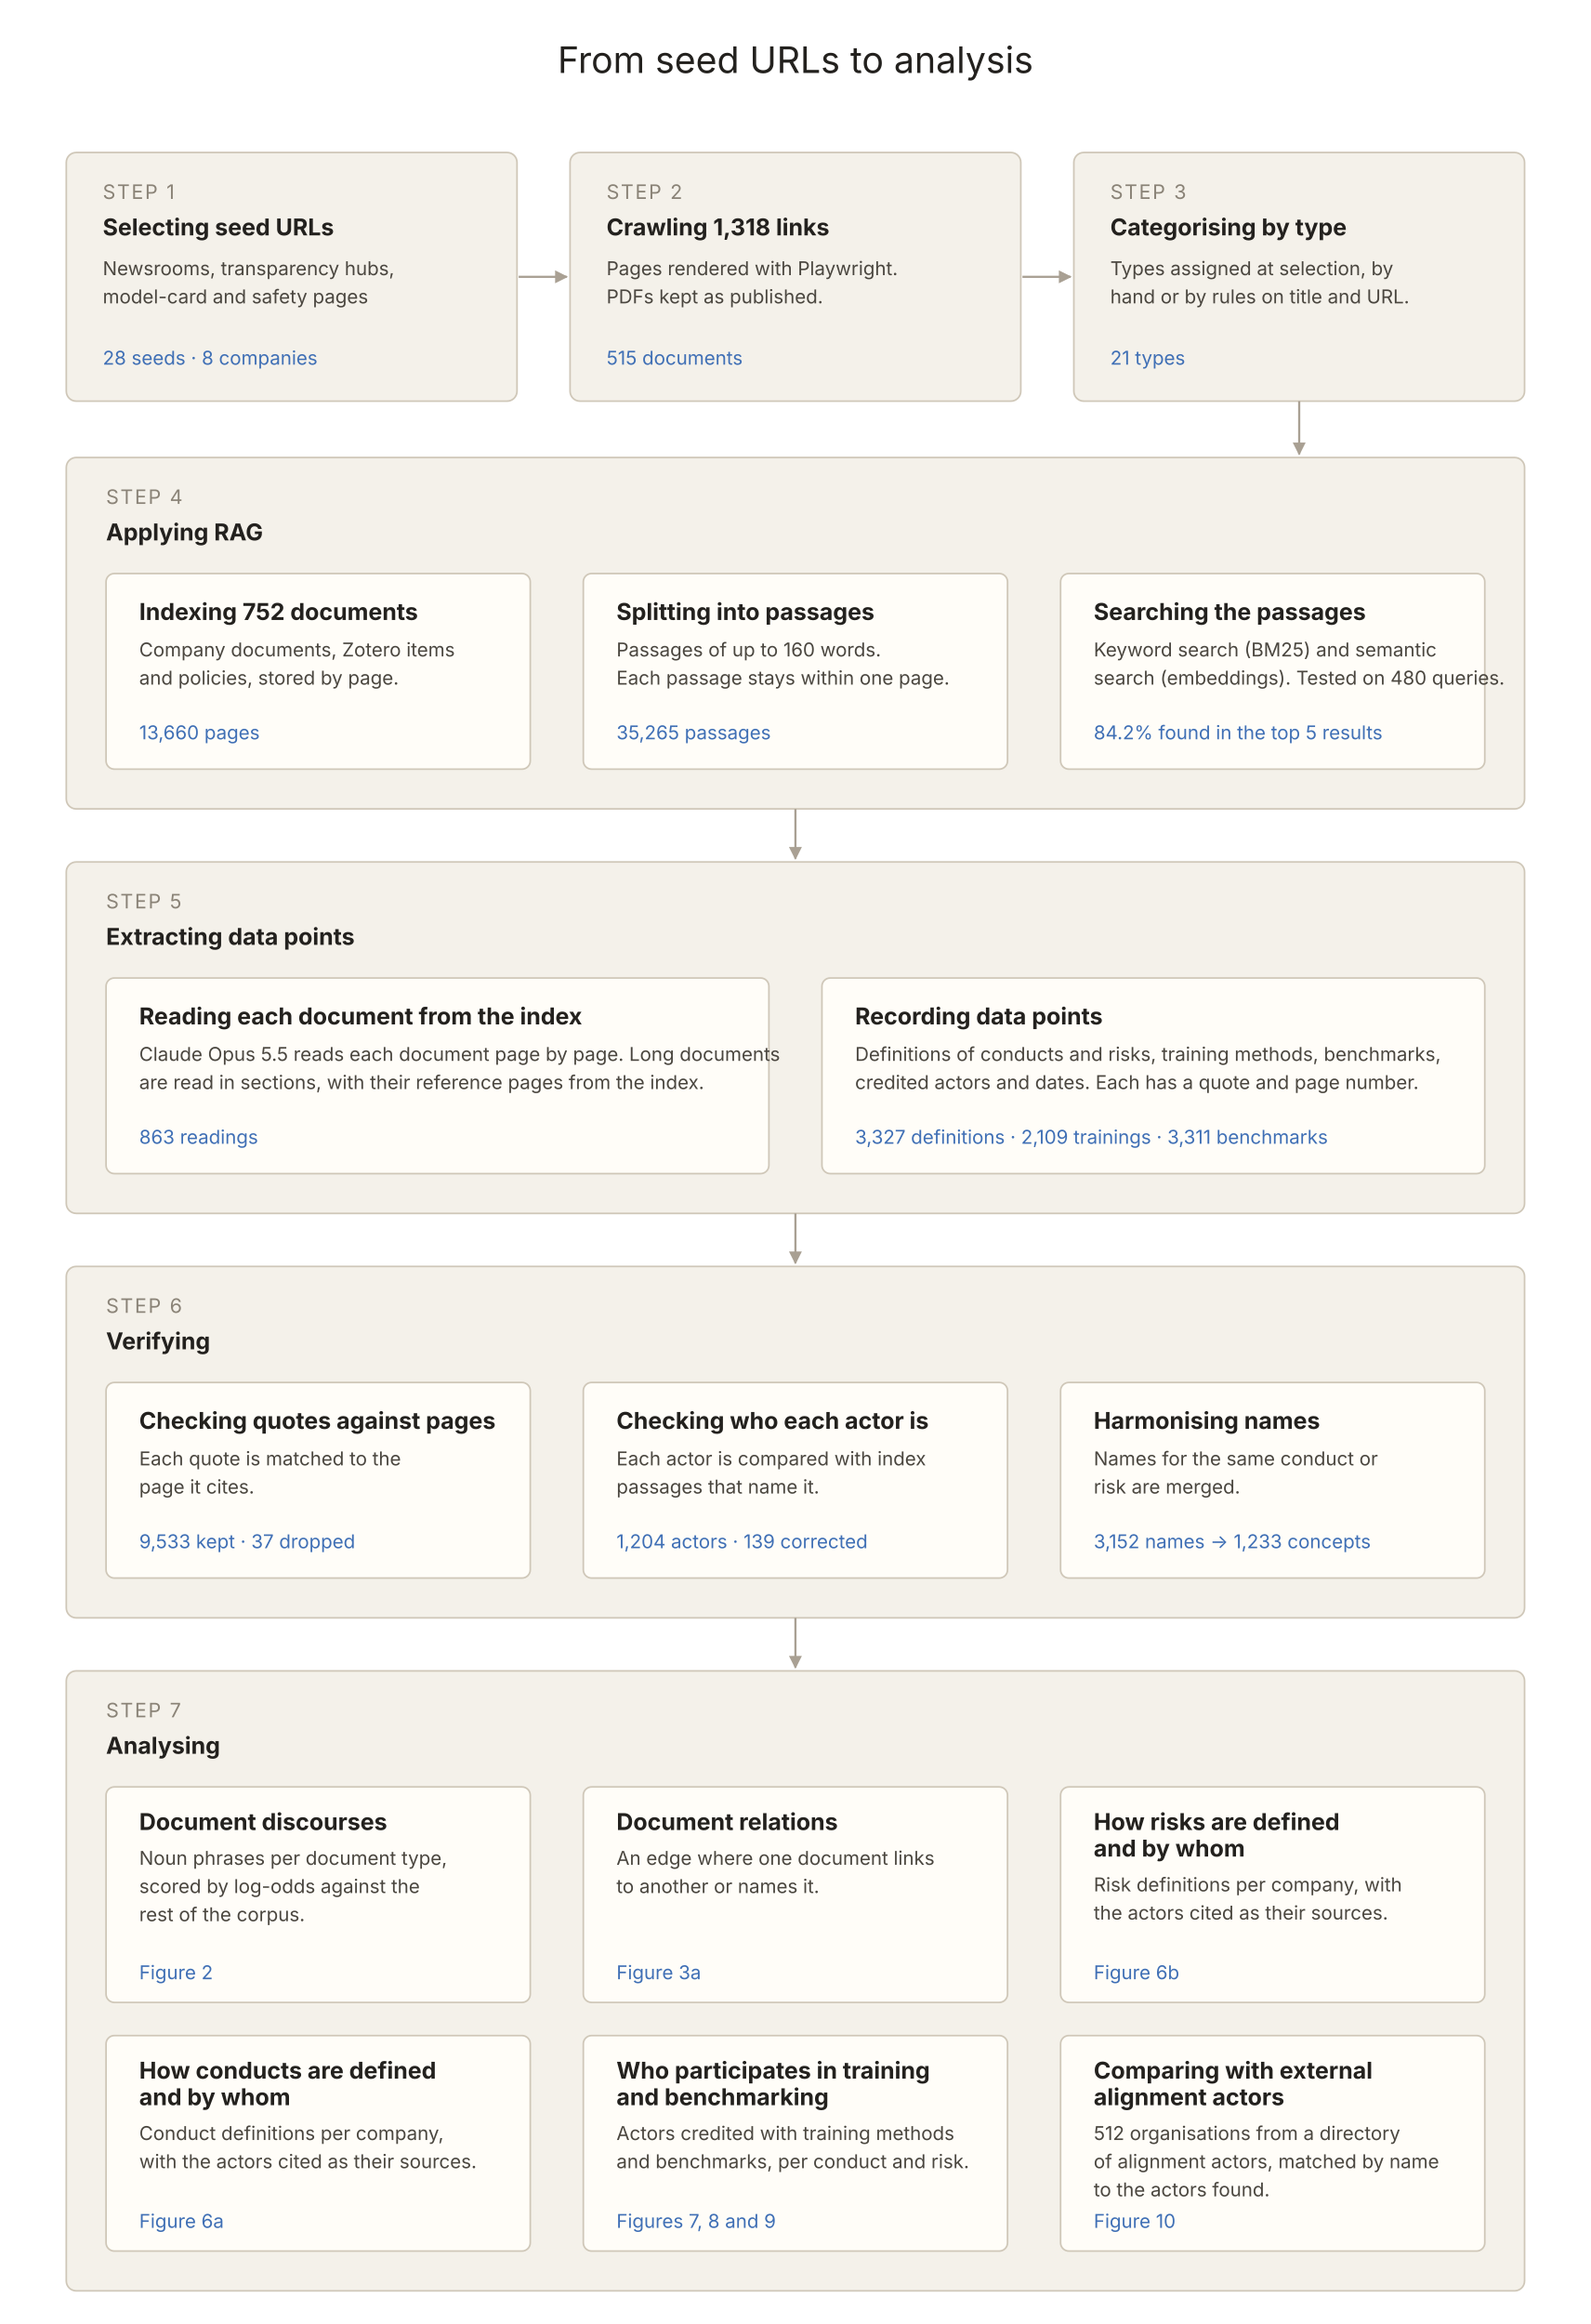
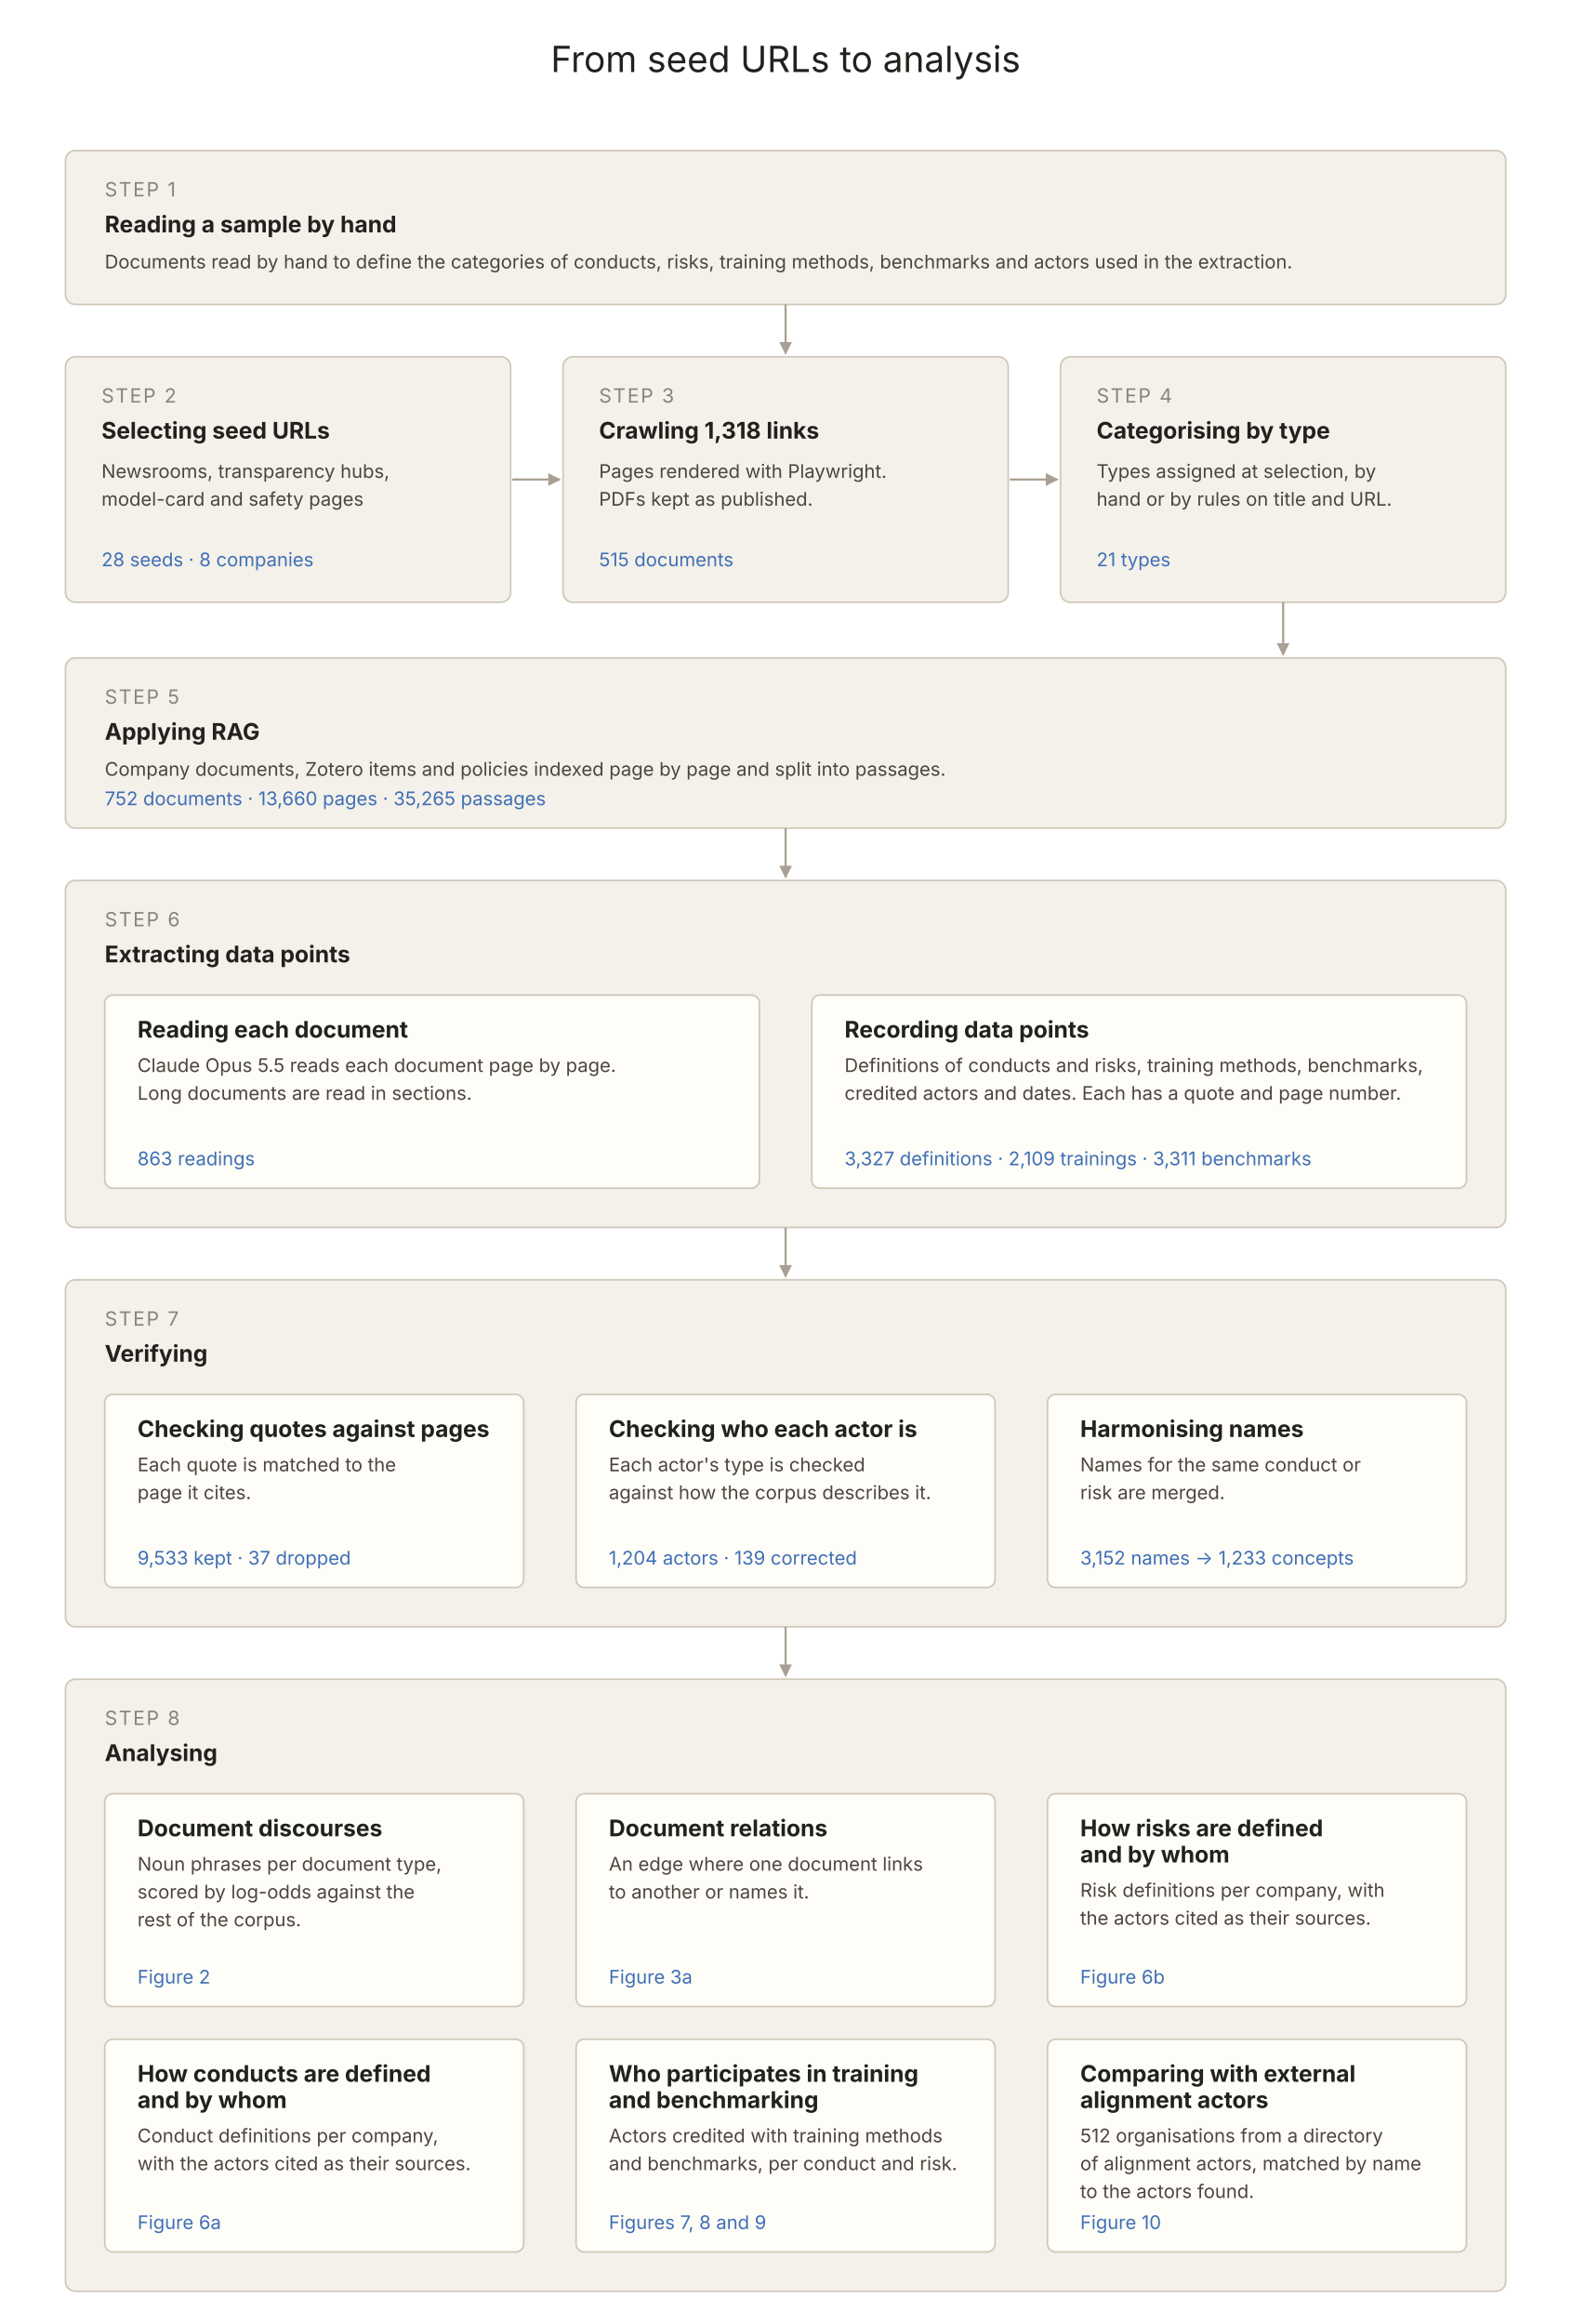
- <svg xmlns="http://www.w3.org/2000/svg" viewBox="0 0 960 1402" font-family="Test National, -apple-system, BlinkMacSystemFont, sans-serif">
+ <svg xmlns="http://www.w3.org/2000/svg" viewBox="0 0 960 1420" font-family="Test National, -apple-system, BlinkMacSystemFont, sans-serif">
  <defs>
    <style>
      .box { fill: #f4f1ea; stroke: #cfc7b8; stroke-width: 1; }
      .box-out { fill: #fffdf8; stroke: #cfc7b8; stroke-width: 1; }
      .step { font-size: 12px; fill: #8a8377; letter-spacing: .08em; }
      .head { font-size: 14px; font-weight: bold; fill: #23211e; }
      .body { font-size: 11.5px; fill: #4a463f; }
      .flow { stroke: #a9a093; stroke-width: 1.3; fill: none; marker-end: url(#m); }
      .title { font-size: 22px; fill: #23211e; }
      .count { font-size: 11.5px; fill: #3f6fb5; }
    </style>
    <marker id="m" viewBox="0 0 10 10" refX="9" refY="5" markerWidth="6" markerHeight="6" orient="auto">
      <path d="M0,0 L10,5 L0,10 z" fill="#a9a093" />
    </marker>
  </defs>
  <text class="title" x="480" y="44" text-anchor="middle">From seed URLs to analysis</text>
-   <rect class="box" x="40" y="92" width="272" height="150" rx="6" />
-   <text class="step" x="62" y="120">STEP 1</text>
-   <text class="head" x="62" y="142">Selecting seed URLs</text>
-   <text class="body" x="62" y="166">Newsrooms, transparency hubs,</text>
-   <text class="body" x="62" y="183">model-card and safety pages</text>
-   <text class="count" x="62" y="220">28 seeds · 8 companies</text>
-   <path class="flow" d="M313,167 L342,167" />
-   <rect class="box" x="344" y="92" width="272" height="150" rx="6" />
-   <text class="step" x="366" y="120">STEP 2</text>
-   <text class="head" x="366" y="142">Crawling 1,318 links</text>
-   <text class="body" x="366" y="166">Pages rendered with Playwright.</text>
-   <text class="body" x="366" y="183">PDFs kept as published.</text>
-   <text class="count" x="366" y="220">515 documents</text>
-   <path class="flow" d="M617,167 L646,167" />
-   <rect class="box" x="648" y="92" width="272" height="150" rx="6" />
-   <text class="step" x="670" y="120">STEP 3</text>
-   <text class="head" x="670" y="142">Categorising by type</text>
-   <text class="body" x="670" y="166">Types assigned at selection, by</text>
-   <text class="body" x="670" y="183">hand or by rules on title and URL.</text>
-   <text class="count" x="670" y="220">21 types</text>
-   <path class="flow" d="M784,242 L784,274" />
-   <rect class="box" x="40" y="276" width="880" height="212" rx="6" />
-   <text class="step" x="64" y="304">STEP 4</text>
-   <text class="head" x="64" y="326">Applying RAG</text>
-   <rect class="box-out" x="64" y="346" width="256" height="118" rx="5" />
-   <text class="head" x="84" y="374" font-size="12.5">Indexing 752 documents</text>
-   <text class="body" x="84" y="396">Company documents, Zotero items</text>
-   <text class="body" x="84" y="413">and policies, stored by page.</text>
-   <text class="count" x="84" y="446">13,660 pages</text>
-   <rect class="box-out" x="352" y="346" width="256" height="118" rx="5" />
-   <text class="head" x="372" y="374" font-size="12.5">Splitting into passages</text>
-   <text class="body" x="372" y="396">Passages of up to 160 words.</text>
-   <text class="body" x="372" y="413">Each passage stays within one page.</text>
-   <text class="count" x="372" y="446">35,265 passages</text>
-   <rect class="box-out" x="640" y="346" width="256" height="118" rx="5" />
-   <text class="head" x="660" y="374" font-size="12.5">Searching the passages</text>
-   <text class="body" x="660" y="396">Keyword search (BM25) and semantic</text>
-   <text class="body" x="660" y="413">search (embeddings). Tested on 480 queries.</text>
-   <text class="count" x="660" y="446">84.2% found in the top 5 results</text>
-   <path class="flow" d="M480,488 L480,518" />
-   <rect class="box" x="40" y="520" width="880" height="212" rx="6" />
-   <text class="step" x="64" y="548">STEP 5</text>
-   <text class="head" x="64" y="570">Extracting data points</text>
-   <rect class="box-out" x="64" y="590" width="400" height="118" rx="5" />
-   <text class="head" x="84" y="618" font-size="12.5">Reading each document from the index</text>
-   <text class="body" x="84" y="640">Claude Opus 5.5 reads each document page by page. Long documents</text>
-   <text class="body" x="84" y="657">are read in sections, with their reference pages from the index.</text>
-   <text class="count" x="84" y="690">863 readings</text>
-   <rect class="box-out" x="496" y="590" width="400" height="118" rx="5" />
-   <text class="head" x="516" y="618" font-size="12.5">Recording data points</text>
-   <text class="body" x="516" y="640">Definitions of conducts and risks, training methods, benchmarks,</text>
-   <text class="body" x="516" y="657">credited actors and dates. Each has a quote and page number.</text>
-   <text class="count" x="516" y="690">3,327 definitions · 2,109 trainings · 3,311 benchmarks</text>
-   <path class="flow" d="M480,732 L480,762" />
-   <rect class="box" x="40" y="764" width="880" height="212" rx="6" />
-   <text class="step" x="64" y="792">STEP 6</text>
-   <text class="head" x="64" y="814">Verifying</text>
-   <rect class="box-out" x="64" y="834" width="256" height="118" rx="5" />
-   <text class="head" x="84" y="862" font-size="12.5">Checking quotes against pages</text>
-   <text class="body" x="84" y="884">Each quote is matched to the</text>
-   <text class="body" x="84" y="901">page it cites.</text>
-   <text class="count" x="84" y="934">9,533 kept · 37 dropped</text>
-   <rect class="box-out" x="352" y="834" width="256" height="118" rx="5" />
-   <text class="head" x="372" y="862" font-size="12.5">Checking who each actor is</text>
-   <text class="body" x="372" y="884">Each actor is compared with index</text>
-   <text class="body" x="372" y="901">passages that name it.</text>
-   <text class="count" x="372" y="934">1,204 actors · 139 corrected</text>
-   <rect class="box-out" x="640" y="834" width="256" height="118" rx="5" />
-   <text class="head" x="660" y="862" font-size="12.5">Harmonising names</text>
-   <text class="body" x="660" y="884">Names for the same conduct or</text>
-   <text class="body" x="660" y="901">risk are merged.</text>
-   <text class="count" x="660" y="934">3,152 names → 1,233 concepts</text>
-   <path class="flow" d="M480,976 L480,1006" />
-   <rect class="box" x="40" y="1008" width="880" height="374" rx="6" />
-   <text class="step" x="64" y="1036">STEP 7</text>
-   <text class="head" x="64" y="1058">Analysing</text>
-   <rect class="box-out" x="64" y="1078" width="256" height="130" rx="5" />
-   <text class="head" x="84" y="1104" font-size="12.5">Document discourses</text>
-   <text class="body" x="84" y="1125">Noun phrases per document type,</text>
-   <text class="body" x="84" y="1142">scored by log-odds against the</text>
-   <text class="body" x="84" y="1159">rest of the corpus.</text>
-   <text class="count" x="84" y="1194">Figure 2</text>
-   <rect class="box-out" x="352" y="1078" width="256" height="130" rx="5" />
-   <text class="head" x="372" y="1104" font-size="12.5">Document relations</text>
-   <text class="body" x="372" y="1125">An edge where one document links</text>
-   <text class="body" x="372" y="1142">to another or names it.</text>
-   <text class="count" x="372" y="1194">Figure 3a</text>
-   <rect class="box-out" x="640" y="1078" width="256" height="130" rx="5" />
-   <text class="head" x="660" y="1104" font-size="12.5">How risks are defined</text>
-   <text class="head" x="660" y="1120" font-size="12.5">and by whom</text>
-   <text class="body" x="660" y="1141">Risk definitions per company, with</text>
-   <text class="body" x="660" y="1158">the actors cited as their sources.</text>
-   <text class="count" x="660" y="1194">Figure 6b</text>
-   <rect class="box-out" x="64" y="1228" width="256" height="130" rx="5" />
-   <text class="head" x="84" y="1254" font-size="12.5">How conducts are defined</text>
-   <text class="head" x="84" y="1270" font-size="12.5">and by whom</text>
-   <text class="body" x="84" y="1291">Conduct definitions per company,</text>
-   <text class="body" x="84" y="1308">with the actors cited as their sources.</text>
-   <text class="count" x="84" y="1344">Figure 6a</text>
-   <rect class="box-out" x="352" y="1228" width="256" height="130" rx="5" />
-   <text class="head" x="372" y="1254" font-size="12.5">Who participates in training</text>
-   <text class="head" x="372" y="1270" font-size="12.5">and benchmarking</text>
-   <text class="body" x="372" y="1291">Actors credited with training methods</text>
-   <text class="body" x="372" y="1308">and benchmarks, per conduct and risk.</text>
-   <text class="count" x="372" y="1344">Figures 7, 8 and 9</text>
-   <rect class="box-out" x="640" y="1228" width="256" height="130" rx="5" />
-   <text class="head" x="660" y="1254" font-size="12.5">Comparing with external</text>
-   <text class="head" x="660" y="1270" font-size="12.5">alignment actors</text>
-   <text class="body" x="660" y="1291">512 organisations from a directory</text>
-   <text class="body" x="660" y="1308">of alignment actors, matched by name</text>
-   <text class="body" x="660" y="1325">to the actors found.</text>
-   <text class="count" x="660" y="1344">Figure 10</text>
+   <rect class="box" x="40" y="92" width="880" height="94" rx="6" />
+   <text class="step" x="64" y="120">STEP 1</text>
+   <text class="head" x="64" y="142">Reading a sample by hand</text>
+   <text class="body" x="64" y="164">Documents read by hand to define the categories of conducts, risks, training methods, benchmarks and actors used in the extraction.</text>
+   <path class="flow" d="M480,186 L480,216" />
+   <rect class="box" x="40" y="218" width="272" height="150" rx="6" />
+   <text class="step" x="62" y="246">STEP 2</text>
+   <text class="head" x="62" y="268">Selecting seed URLs</text>
+   <text class="body" x="62" y="292">Newsrooms, transparency hubs,</text>
+   <text class="body" x="62" y="309">model-card and safety pages</text>
+   <text class="count" x="62" y="346">28 seeds · 8 companies</text>
+   <path class="flow" d="M313,293 L342,293" />
+   <rect class="box" x="344" y="218" width="272" height="150" rx="6" />
+   <text class="step" x="366" y="246">STEP 3</text>
+   <text class="head" x="366" y="268">Crawling 1,318 links</text>
+   <text class="body" x="366" y="292">Pages rendered with Playwright.</text>
+   <text class="body" x="366" y="309">PDFs kept as published.</text>
+   <text class="count" x="366" y="346">515 documents</text>
+   <path class="flow" d="M617,293 L646,293" />
+   <rect class="box" x="648" y="218" width="272" height="150" rx="6" />
+   <text class="step" x="670" y="246">STEP 4</text>
+   <text class="head" x="670" y="268">Categorising by type</text>
+   <text class="body" x="670" y="292">Types assigned at selection, by</text>
+   <text class="body" x="670" y="309">hand or by rules on title and URL.</text>
+   <text class="count" x="670" y="346">21 types</text>
+   <path class="flow" d="M784,368 L784,400" />
+   <rect class="box" x="40" y="402" width="880" height="104" rx="6" />
+   <text class="step" x="64" y="430">STEP 5</text>
+   <text class="head" x="64" y="452">Applying RAG</text>
+   <text class="body" x="64" y="474">Company documents, Zotero items and policies indexed page by page and split into passages.</text>
+   <text class="count" x="64" y="492">752 documents · 13,660 pages · 35,265 passages</text>
+   <path class="flow" d="M480,506 L480,536" />
+   <rect class="box" x="40" y="538" width="880" height="212" rx="6" />
+   <text class="step" x="64" y="566">STEP 6</text>
+   <text class="head" x="64" y="588">Extracting data points</text>
+   <rect class="box-out" x="64" y="608" width="400" height="118" rx="5" />
+   <text class="head" x="84" y="634" font-size="12.5">Reading each document</text>
+   <text class="body" x="84" y="655">Claude Opus 5.5 reads each document page by page.</text>
+   <text class="body" x="84" y="672">Long documents are read in sections.</text>
+   <text class="count" x="84" y="712">863 readings</text>
+   <rect class="box-out" x="496" y="608" width="400" height="118" rx="5" />
+   <text class="head" x="516" y="634" font-size="12.5">Recording data points</text>
+   <text class="body" x="516" y="655">Definitions of conducts and risks, training methods, benchmarks,</text>
+   <text class="body" x="516" y="672">credited actors and dates. Each has a quote and page number.</text>
+   <text class="count" x="516" y="712">3,327 definitions · 2,109 trainings · 3,311 benchmarks</text>
+   <path class="flow" d="M480,750 L480,780" />
+   <rect class="box" x="40" y="782" width="880" height="212" rx="6" />
+   <text class="step" x="64" y="810">STEP 7</text>
+   <text class="head" x="64" y="832">Verifying</text>
+   <rect class="box-out" x="64" y="852" width="256" height="118" rx="5" />
+   <text class="head" x="84" y="878" font-size="12.5">Checking quotes against pages</text>
+   <text class="body" x="84" y="899">Each quote is matched to the</text>
+   <text class="body" x="84" y="916">page it cites.</text>
+   <text class="count" x="84" y="956">9,533 kept · 37 dropped</text>
+   <rect class="box-out" x="352" y="852" width="256" height="118" rx="5" />
+   <text class="head" x="372" y="878" font-size="12.5">Checking who each actor is</text>
+   <text class="body" x="372" y="899">Each actor's type is checked</text>
+   <text class="body" x="372" y="916">against how the corpus describes it.</text>
+   <text class="count" x="372" y="956">1,204 actors · 139 corrected</text>
+   <rect class="box-out" x="640" y="852" width="256" height="118" rx="5" />
+   <text class="head" x="660" y="878" font-size="12.5">Harmonising names</text>
+   <text class="body" x="660" y="899">Names for the same conduct or</text>
+   <text class="body" x="660" y="916">risk are merged.</text>
+   <text class="count" x="660" y="956">3,152 names → 1,233 concepts</text>
+   <path class="flow" d="M480,994 L480,1024" />
+   <rect class="box" x="40" y="1026" width="880" height="374" rx="6" />
+   <text class="step" x="64" y="1054">STEP 8</text>
+   <text class="head" x="64" y="1076">Analysing</text>
+   <rect class="box-out" x="64" y="1096" width="256" height="130" rx="5" />
+   <text class="head" x="84" y="1122" font-size="12.5">Document discourses</text>
+   <text class="body" x="84" y="1143">Noun phrases per document type,</text>
+   <text class="body" x="84" y="1160">scored by log-odds against the</text>
+   <text class="body" x="84" y="1177">rest of the corpus.</text>
+   <text class="count" x="84" y="1212">Figure 2</text>
+   <rect class="box-out" x="352" y="1096" width="256" height="130" rx="5" />
+   <text class="head" x="372" y="1122" font-size="12.5">Document relations</text>
+   <text class="body" x="372" y="1143">An edge where one document links</text>
+   <text class="body" x="372" y="1160">to another or names it.</text>
+   <text class="count" x="372" y="1212">Figure 3a</text>
+   <rect class="box-out" x="640" y="1096" width="256" height="130" rx="5" />
+   <text class="head" x="660" y="1122" font-size="12.5">How risks are defined</text>
+   <text class="head" x="660" y="1138" font-size="12.5">and by whom</text>
+   <text class="body" x="660" y="1159">Risk definitions per company, with</text>
+   <text class="body" x="660" y="1176">the actors cited as their sources.</text>
+   <text class="count" x="660" y="1212">Figure 6b</text>
+   <rect class="box-out" x="64" y="1246" width="256" height="130" rx="5" />
+   <text class="head" x="84" y="1272" font-size="12.5">How conducts are defined</text>
+   <text class="head" x="84" y="1288" font-size="12.5">and by whom</text>
+   <text class="body" x="84" y="1309">Conduct definitions per company,</text>
+   <text class="body" x="84" y="1326">with the actors cited as their sources.</text>
+   <text class="count" x="84" y="1362">Figure 6a</text>
+   <rect class="box-out" x="352" y="1246" width="256" height="130" rx="5" />
+   <text class="head" x="372" y="1272" font-size="12.5">Who participates in training</text>
+   <text class="head" x="372" y="1288" font-size="12.5">and benchmarking</text>
+   <text class="body" x="372" y="1309">Actors credited with training methods</text>
+   <text class="body" x="372" y="1326">and benchmarks, per conduct and risk.</text>
+   <text class="count" x="372" y="1362">Figures 7, 8 and 9</text>
+   <rect class="box-out" x="640" y="1246" width="256" height="130" rx="5" />
+   <text class="head" x="660" y="1272" font-size="12.5">Comparing with external</text>
+   <text class="head" x="660" y="1288" font-size="12.5">alignment actors</text>
+   <text class="body" x="660" y="1309">512 organisations from a directory</text>
+   <text class="body" x="660" y="1326">of alignment actors, matched by name</text>
+   <text class="body" x="660" y="1343">to the actors found.</text>
+   <text class="count" x="660" y="1362">Figure 10</text>
</svg>
